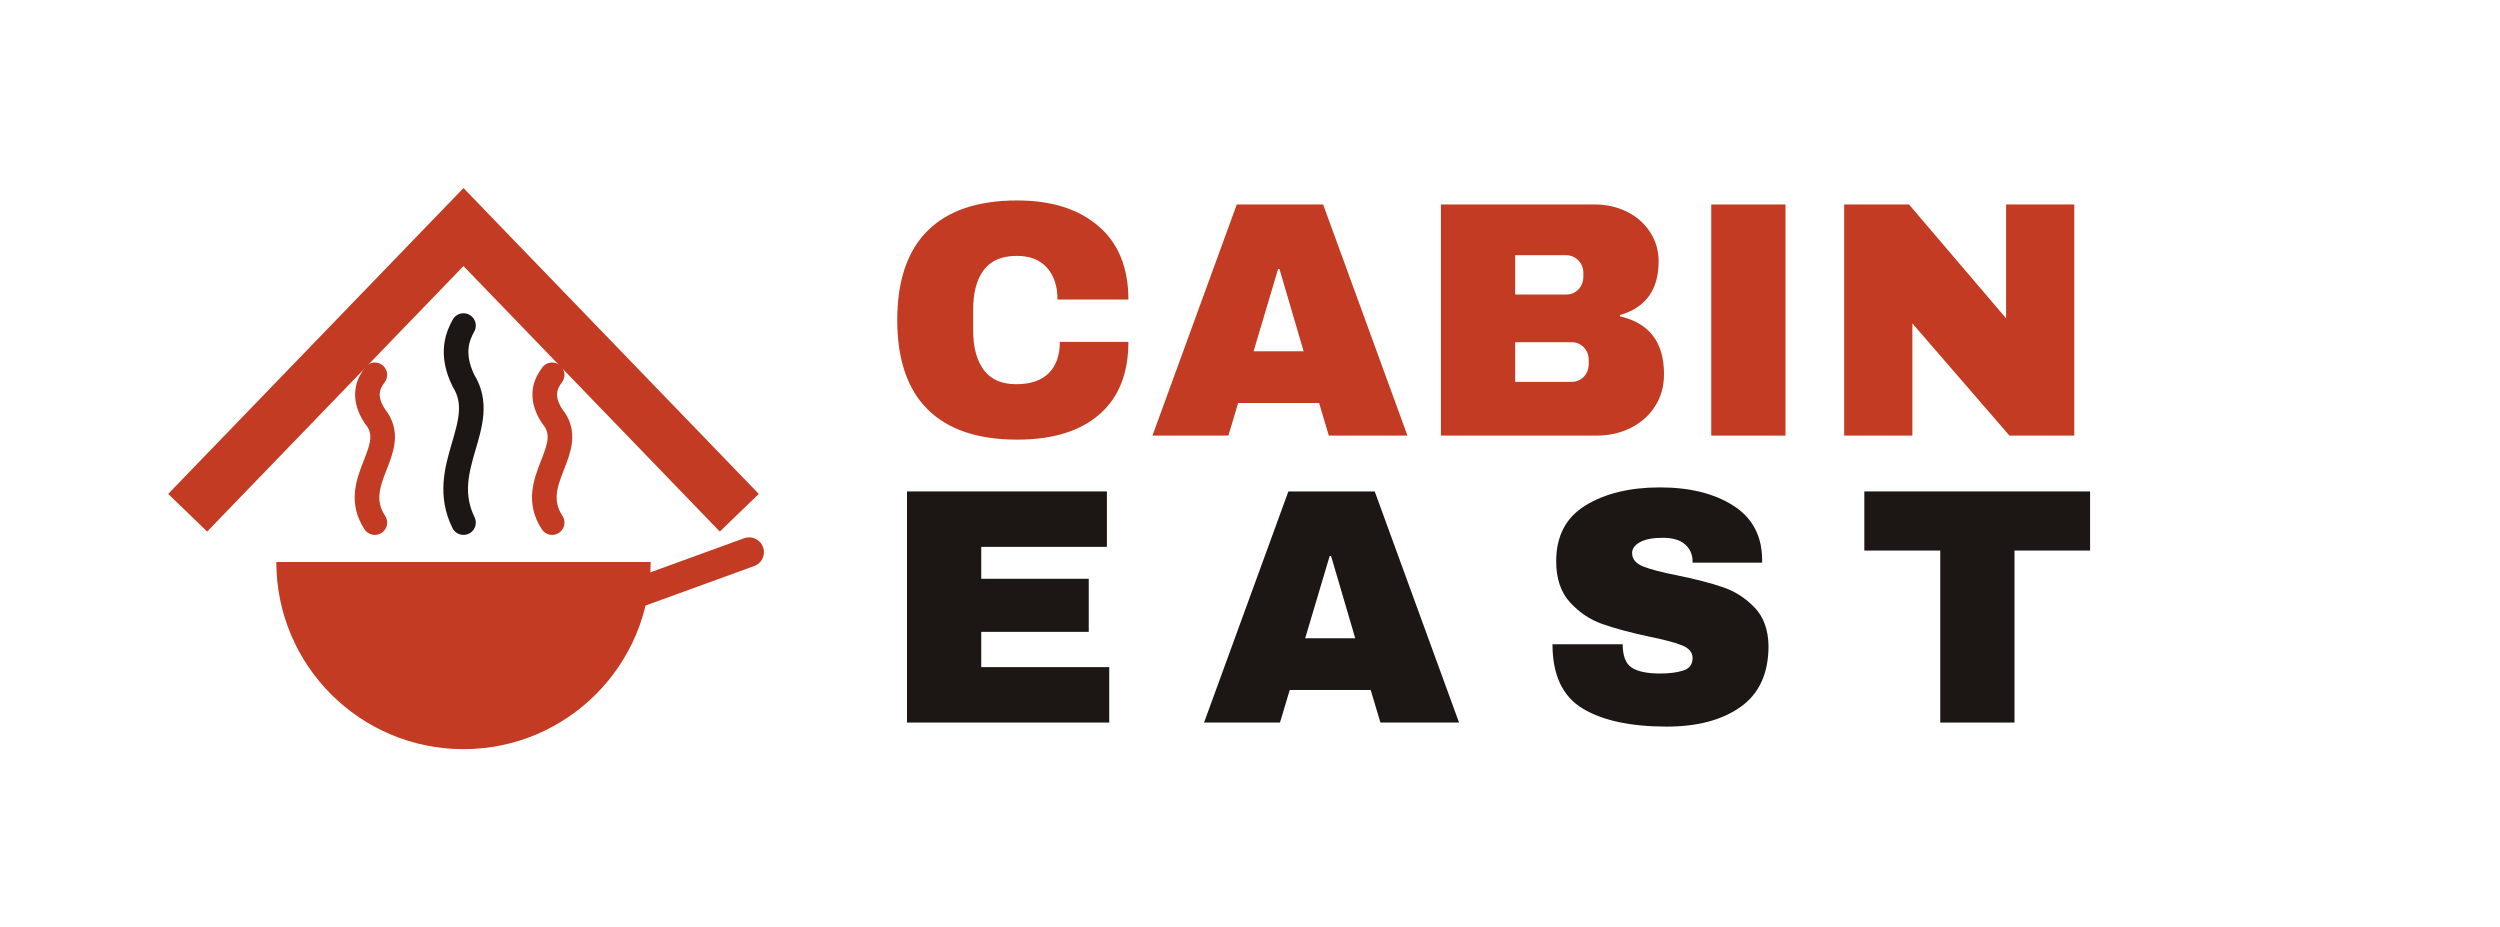
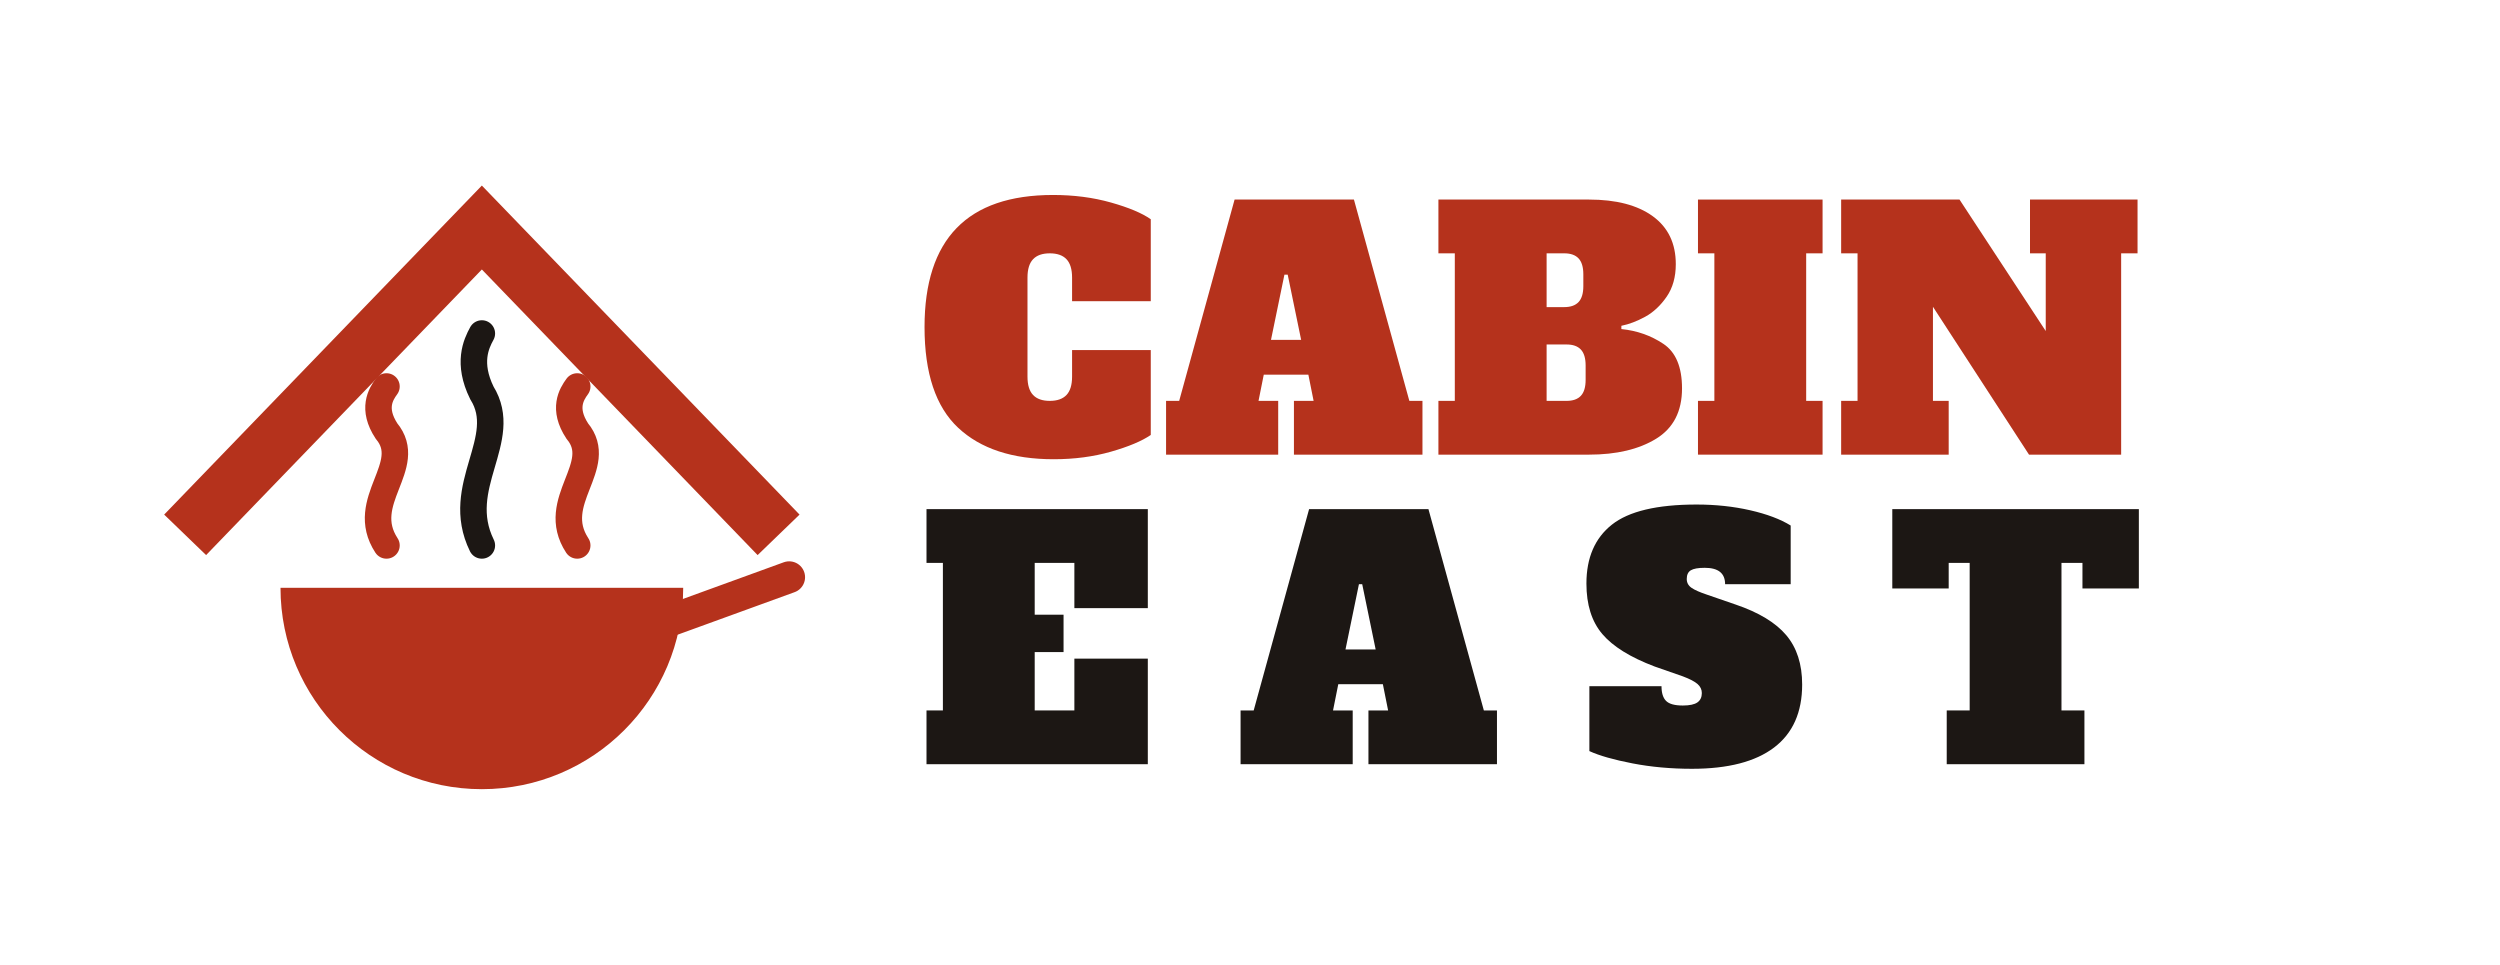
- <svg xmlns="http://www.w3.org/2000/svg" viewBox="0 0 893 331" width="893" height="331">
-   <g transform="translate(60.00 60.00) scale(1.7593)">
-     <path d="M4 70 L60 12 L116 70" fill="none" stroke="#C23B22" stroke-width="11" stroke-linejoin="miter" stroke-miterlimit="6" />
-     <path d="M42 72 C36.5 63.6 47.5 57.0 42 50.4 C39.25 46.2 40.9 43.5 42 42" fill="none" stroke="#C23B22" stroke-width="5" stroke-linecap="round" />
+ <svg xmlns="http://www.w3.org/2000/svg" viewBox="0 0 915 353" width="915" height="353">
+   <g transform="translate(60.00 60.00) scale(1.9393)">
+     <path d="M4 70 L60 12 L116 70" fill="none" stroke="#B5321C" stroke-width="11" stroke-linejoin="miter" stroke-miterlimit="6" />
+     <path d="M42 72 C36.5 63.6 47.5 57.0 42 50.4 C39.25 46.2 40.9 43.5 42 42" fill="none" stroke="#B5321C" stroke-width="5" stroke-linecap="round" />
    <path d="M60 72 C54.5 60.8 65.5 52.0 60 43.2 C57.25 37.6 58.9 34.0 60 32" fill="none" stroke="#1C1714" stroke-width="5" stroke-linecap="round" />
-     <path d="M78 72 C72.5 63.6 83.5 57.0 78 50.4 C75.25 46.2 76.9 43.5 78 42" fill="none" stroke="#C23B22" stroke-width="5" stroke-linecap="round" />
-     <path d="M22 80 H98 A38 38 0 0 1 22 80 Z" fill="#C23B22" />
-     <path d="M96 86 L118 78" stroke="#C23B22" stroke-width="6" stroke-linecap="round" />
+     <path d="M78 72 C72.5 63.6 83.5 57.0 78 50.4 C75.25 46.2 76.9 43.5 78 42" fill="none" stroke="#B5321C" stroke-width="5" stroke-linecap="round" />
+     <path d="M22 80 H98 A38 38 0 0 1 22 80 Z" fill="#B5321C" />
+     <path d="M96 86 L118 78" stroke="#B5321C" stroke-width="6" stroke-linecap="round" />
  </g>
-   <g transform="translate(315.1 155.6)">
-     <g fill="#C23B22">
-       <path transform="translate(0 0) scale(0.12 -0.12)" d="M733 405H522Q522 465 490.5 500Q459 535 401 535Q334 535 302.5 493Q271 451 271 376V312Q271 238 302.5 195.5Q334 153 399 153Q463 153 496 186Q529 219 529 279H733Q733 138 646.5 63Q560 -12 402 -12Q226 -12 135.5 78Q45 168 45 344Q45 520 135.5 610Q226 700 402 700Q555 700 644 623.5Q733 547 733 405Z" />
-       <path transform="translate(95.36 0) scale(0.12 -0.12)" d="M535 0 506 97H265L236 0H10L261 688H518L769 0ZM311 251H460L388 496H384Z" />
-       <path transform="translate(190.72 0) scale(0.12 -0.12)" d="M722 519Q722 392 607 359V355Q738 325 738 183Q738 129 711.5 87.5Q685 46 639 23Q593 0 538 0H74V688H532Q584 688 627.5 666.5Q671 645 696.5 606Q722 567 722 519ZM295 420H447Q469 420 483.5 435.5Q498 451 498 474V484Q498 506 483 521.5Q468 537 447 537H295ZM295 160H463Q485 160 499.5 175.5Q514 191 514 214V224Q514 247 499.5 262.5Q485 278 463 278H295Z" />
-       <path transform="translate(286.08 0) scale(0.12 -0.12)" d="M84 0V688H305V0Z" />
-       <path transform="translate(334.76 0) scale(0.12 -0.12)" d="M566 0 277 334V0H74V688H267L556 349V688H759V0Z" />
+   <g transform="translate(336.7 166.4)">
+     <g fill="#B5321C">
+       <path transform="translate(0 0) scale(0.12 -0.12)" d="M14 389Q14 792 406 792Q501 792 582.5 769Q664 746 704 718V468H464V540Q464 578 447 596Q430 614 396 614Q362 614 345 596Q328 578 328 540V238Q328 200 345 182Q362 164 396 164Q430 164 447 182Q464 200 464 238V319H704V60Q663 32 582.5 9Q502 -14 408 -14Q219 -14 116.5 82Q14 178 14 389Z" />
+       <path transform="translate(88.64 0) scale(0.12 -0.12)" d="M754 164H794V0H402V164H462L446 244H310L294 164H354V0H12V164H52L221 778H585ZM332 350H424L383 549H373Z" />
+       <path transform="translate(187.36 0) scale(0.12 -0.12)" d="M20 164H70V614H20V778H479Q604 778 674 727Q744 676 744 581Q744 522 716 481.5Q688 441 650.5 420.5Q613 400 578 393V383Q649 376 706 338Q763 300 763 202Q763 97 684 48.5Q605 0 479 0H20ZM404 450Q433 450 447.5 465.5Q462 481 462 514V550Q462 583 447.5 598.5Q433 614 404 614H350V450ZM411 164Q440 164 454.5 179.5Q469 195 469 228V272Q469 305 454.5 320.5Q440 336 411 336H350V164Z" />
+       <path transform="translate(282.36 0) scale(0.12 -0.12)" d="M20 0V164H70V614H20V778H400V614H350V164H400V0Z" />
+       <path transform="translate(334.76 0) scale(0.12 -0.12)" d="M596 778H924V614H874V0H593L300 451V164H348V0H20V164H70V614H20V778H381L644 377V614H596Z" />
    </g>
  </g>
-   <g transform="translate(315.1 258.1)">
+   <g transform="translate(336.7 279.7)">
    <g fill="#1C1714">
-       <path transform="translate(0 0) scale(0.12 -0.12)" d="M74 688H669V523H295V428H615V270H295V165H676V0H74Z" />
-       <path transform="translate(113.79 0) scale(0.12 -0.12)" d="M535 0 506 97H265L236 0H10L261 688H518L769 0ZM311 251H460L388 496H384Z" />
-       <path transform="translate(234.29 0) scale(0.12 -0.12)" d="M667 488V476H460V480Q460 510 438 530Q416 550 371 550Q327 550 303.5 537Q280 524 280 505Q280 478 312 465Q344 452 415 438Q498 421 551.5 402.5Q605 384 645 342Q685 300 686 228Q686 106 603.5 47Q521 -12 383 -12Q222 -12 132.5 42Q43 96 43 233H252Q252 181 279 163.5Q306 146 363 146Q405 146 432.5 155Q460 164 460 192Q460 217 429.5 229.5Q399 242 330 256Q246 274 191 293.5Q136 313 95 358Q54 403 54 480Q54 593 141.5 646.5Q229 700 363 700Q495 700 580 646.5Q665 593 667 488Z" />
-       <path transform="translate(348.08 0) scale(0.12 -0.12)" d="M470 512V0H249V512H23V688H695V512Z" />
+       <path transform="translate(0 0) scale(0.12 -0.12)" d="M20 0V164H70V614H20V778H695V476H471V614H350V456H438V342H350V164H471V322H695V0Z" />
+       <path transform="translate(115.91 0) scale(0.12 -0.12)" d="M754 164H794V0H402V164H462L446 244H310L294 164H354V0H12V164H52L221 778H585ZM332 350H424L383 549H373Z" />
+       <path transform="translate(242.97 0) scale(0.12 -0.12)" d="M17 40V238H237Q237 207 251 193Q265 179 302 179Q333 179 346.5 188.5Q360 198 360 217Q360 233 347 244.5Q334 256 302 268L216 298Q105 340 56.5 397Q8 454 8 551Q8 669 85.5 730.5Q163 792 344 792Q431 792 507.5 774.5Q584 757 631 728V549H431Q431 599 369 599Q339 599 326.5 591.5Q314 584 314 565Q314 548 328.5 538Q343 528 376 517L463 487Q569 451 617.5 393.5Q666 336 666 243Q666 116 580.5 51Q495 -14 330 -14Q234 -14 148.5 2.5Q63 19 17 40Z" />
+       <path transform="translate(354.2 0) scale(0.12 -0.12)" d="M766 536H594V614H530V164H600V0H180V164H250V614H186V536H14V778H766Z" />
    </g>
  </g>
</svg>
